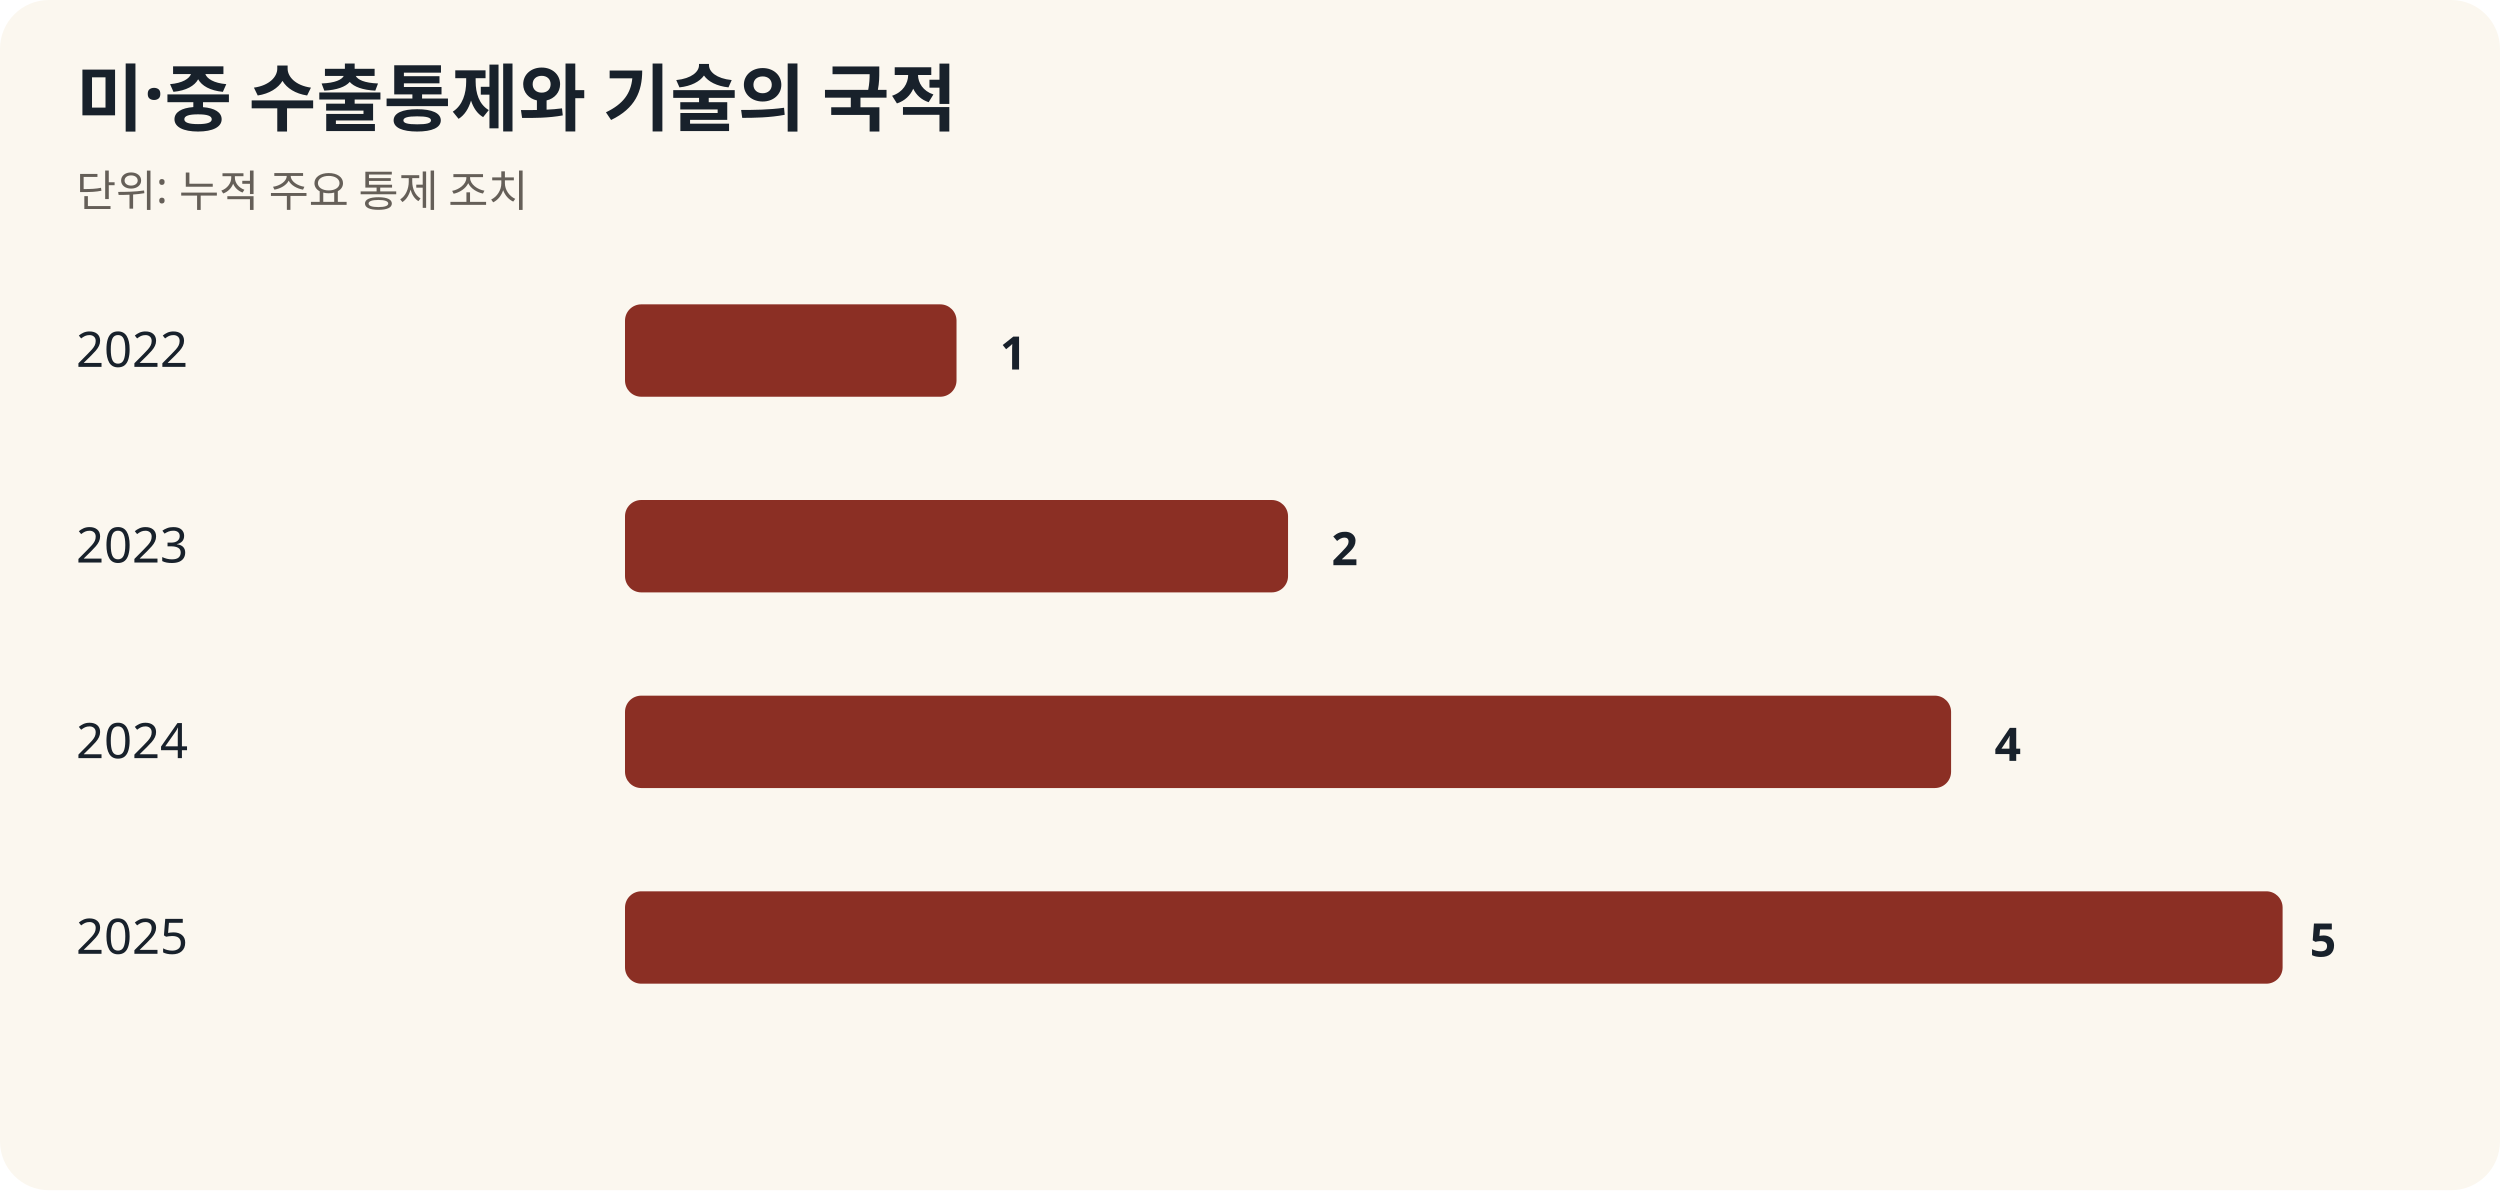
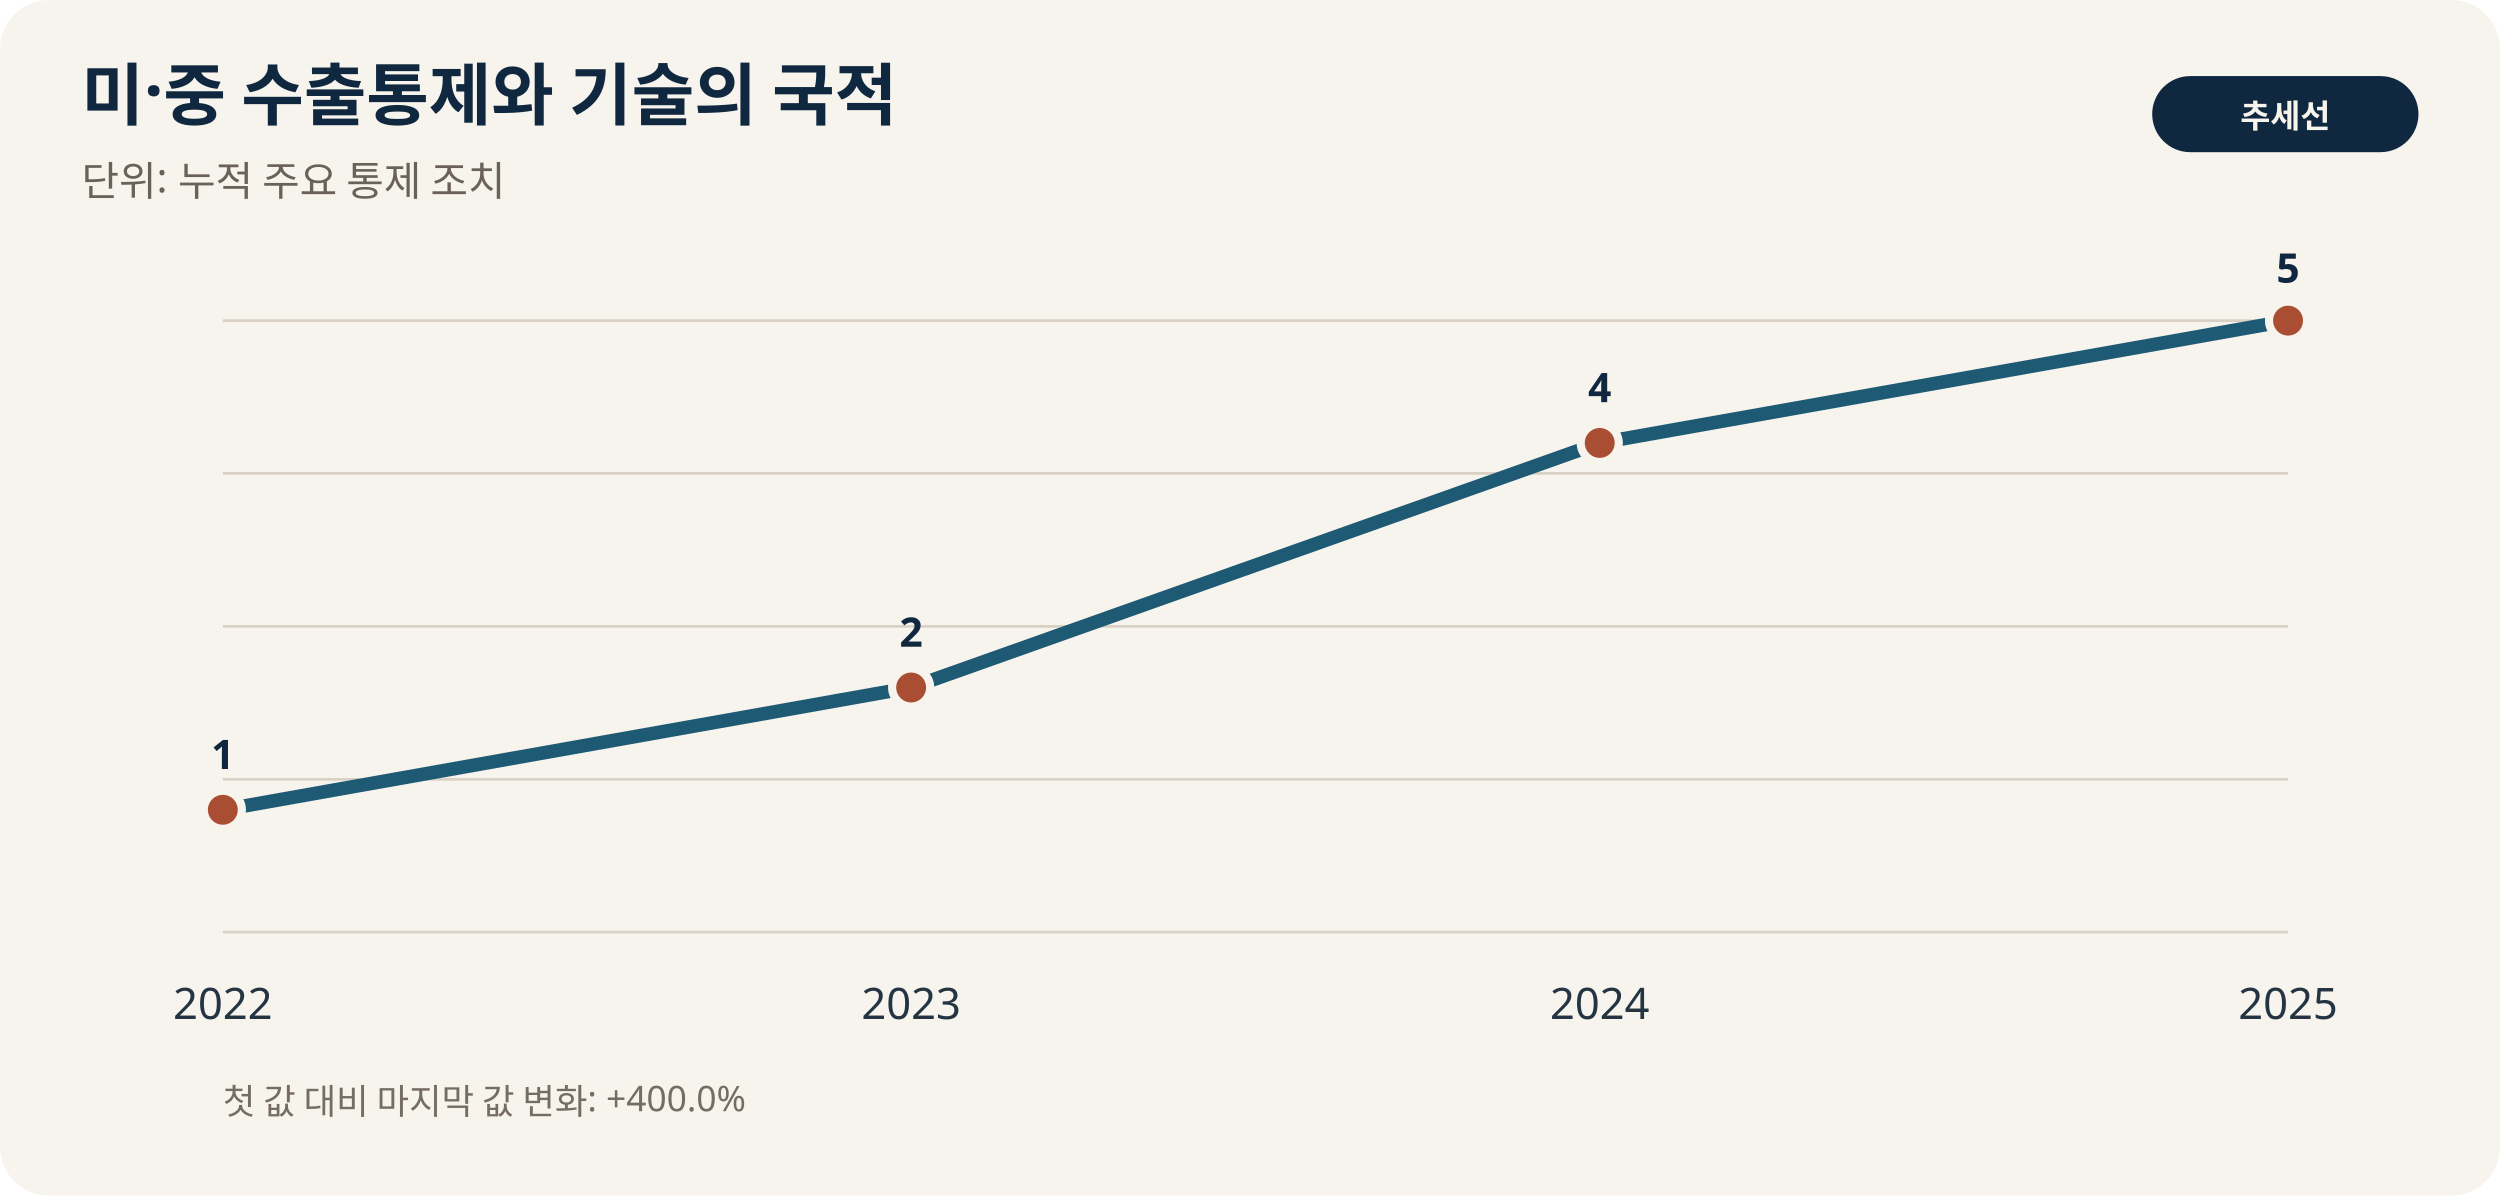
- <svg xmlns="http://www.w3.org/2000/svg" viewBox="0 0 920 438" role="img" aria-labelledby="title desc">
-   <style>.bg{fill:#fbf7ef}.bar{fill:#8b2f24}.title{font:700 27px sans-serif;fill:#18212b}.unit{font:16px sans-serif;fill:#655f58}.label{font:18px sans-serif;fill:#18212b}.value{font:700 17px sans-serif;fill:#18212b}</style>
+ <svg xmlns="http://www.w3.org/2000/svg" viewBox="0 0 920 440" role="img" aria-labelledby="title desc">
+   <style>
+   .bg{fill:#F7F4ED} .title{font:700 25px "Noto Sans KR",sans-serif;fill:#10283F}
+   .unit{font:15px "Noto Sans KR",sans-serif;fill:#6A625A} .label{font:16px "Noto Sans KR",sans-serif;fill:#253443}
+   .value{font:700 15px "Noto Sans KR",sans-serif;fill:#10283F} .grid{stroke:#D9D1C5;stroke-width:1}
+   .axis{stroke:#768594;stroke-width:1.4} .note{font:13px "Noto Sans KR",sans-serif;fill:#756C63}
+ </style>
  <rect class="bg" width="100%" height="100%" rx="18" />
-   <text x="28" y="46" class="title">미·중 수출통제와 기술의 국적</text>
-   <text x="28" y="76" class="unit">단위: 누적 주요 통제 조치</text>
-   <text x="28" y="135" class="label">2022</text>
-   <rect x="230" y="112" width="122.0" height="34" rx="6" class="bar" />
-   <text x="368.0" y="136" class="value">1</text>
-   <text x="28" y="207" class="label">2023</text>
-   <rect x="230" y="184" width="244.0" height="34" rx="6" class="bar" />
-   <text x="490.0" y="208" class="value">2</text>
-   <text x="28" y="279" class="label">2024</text>
-   <rect x="230" y="256" width="488.0" height="34" rx="6" class="bar" />
-   <text x="734.0" y="280" class="value">4</text>
-   <text x="28" y="351" class="label">2025</text>
-   <rect x="230" y="328" width="610.0" height="34" rx="6" class="bar" />
-   <text x="850.0" y="352" class="value">5</text>
+   <text x="30" y="44" class="title">미·중 수출통제와 기술의 국적</text>
+   <text x="30" y="72" class="unit">단위: 누적 주요 통제 조치</text>
+   <line x1="82" y1="118.0" x2="842" y2="118.0" class="grid" />
+   <line x1="82" y1="174.2" x2="842" y2="174.2" class="grid" />
+   <line x1="82" y1="230.5" x2="842" y2="230.5" class="grid" />
+   <line x1="82" y1="286.8" x2="842" y2="286.8" class="grid" />
+   <line x1="82" y1="343.0" x2="842" y2="343.0" class="grid" />
+   <polyline points="82.0,298.0 335.3,253.0 588.7,163.0 842.0,118.0" fill="none" stroke="#1F5A75" stroke-width="5" stroke-linejoin="round" />
+   <circle cx="82.0" cy="298.0" r="7" fill="#A94E32" stroke="#F7F4ED" stroke-width="3" />
+   <circle cx="335.3" cy="253.0" r="7" fill="#A94E32" stroke="#F7F4ED" stroke-width="3" />
+   <circle cx="588.7" cy="163.0" r="7" fill="#A94E32" stroke="#F7F4ED" stroke-width="3" />
+   <circle cx="842.0" cy="118.0" r="7" fill="#A94E32" stroke="#F7F4ED" stroke-width="3" />
+   <text x="82.0" y="375" text-anchor="middle" class="label">2022</text>
+   <text x="82.0" y="283.0" text-anchor="middle" class="value">1</text>
+   <text x="335.3" y="375" text-anchor="middle" class="label">2023</text>
+   <text x="335.3" y="238.0" text-anchor="middle" class="value">2</text>
+   <text x="588.7" y="375" text-anchor="middle" class="label">2024</text>
+   <text x="588.7" y="148.0" text-anchor="middle" class="value">4</text>
+   <text x="842.0" y="375" text-anchor="middle" class="label">2025</text>
+   <text x="842.0" y="104.0" text-anchor="middle" class="value">5</text>
+   <text x="82" y="410" class="note">첫 값 대비 마지막 값 변화: +400.0%</text>
+   <rect x="792" y="28" width="98" height="28" rx="14" fill="#10283F" />
+   <text x="841" y="47" text-anchor="middle" style="font:700 12px 'Noto Sans KR',sans-serif;fill:#F7F4ED">추세선</text>
</svg>
